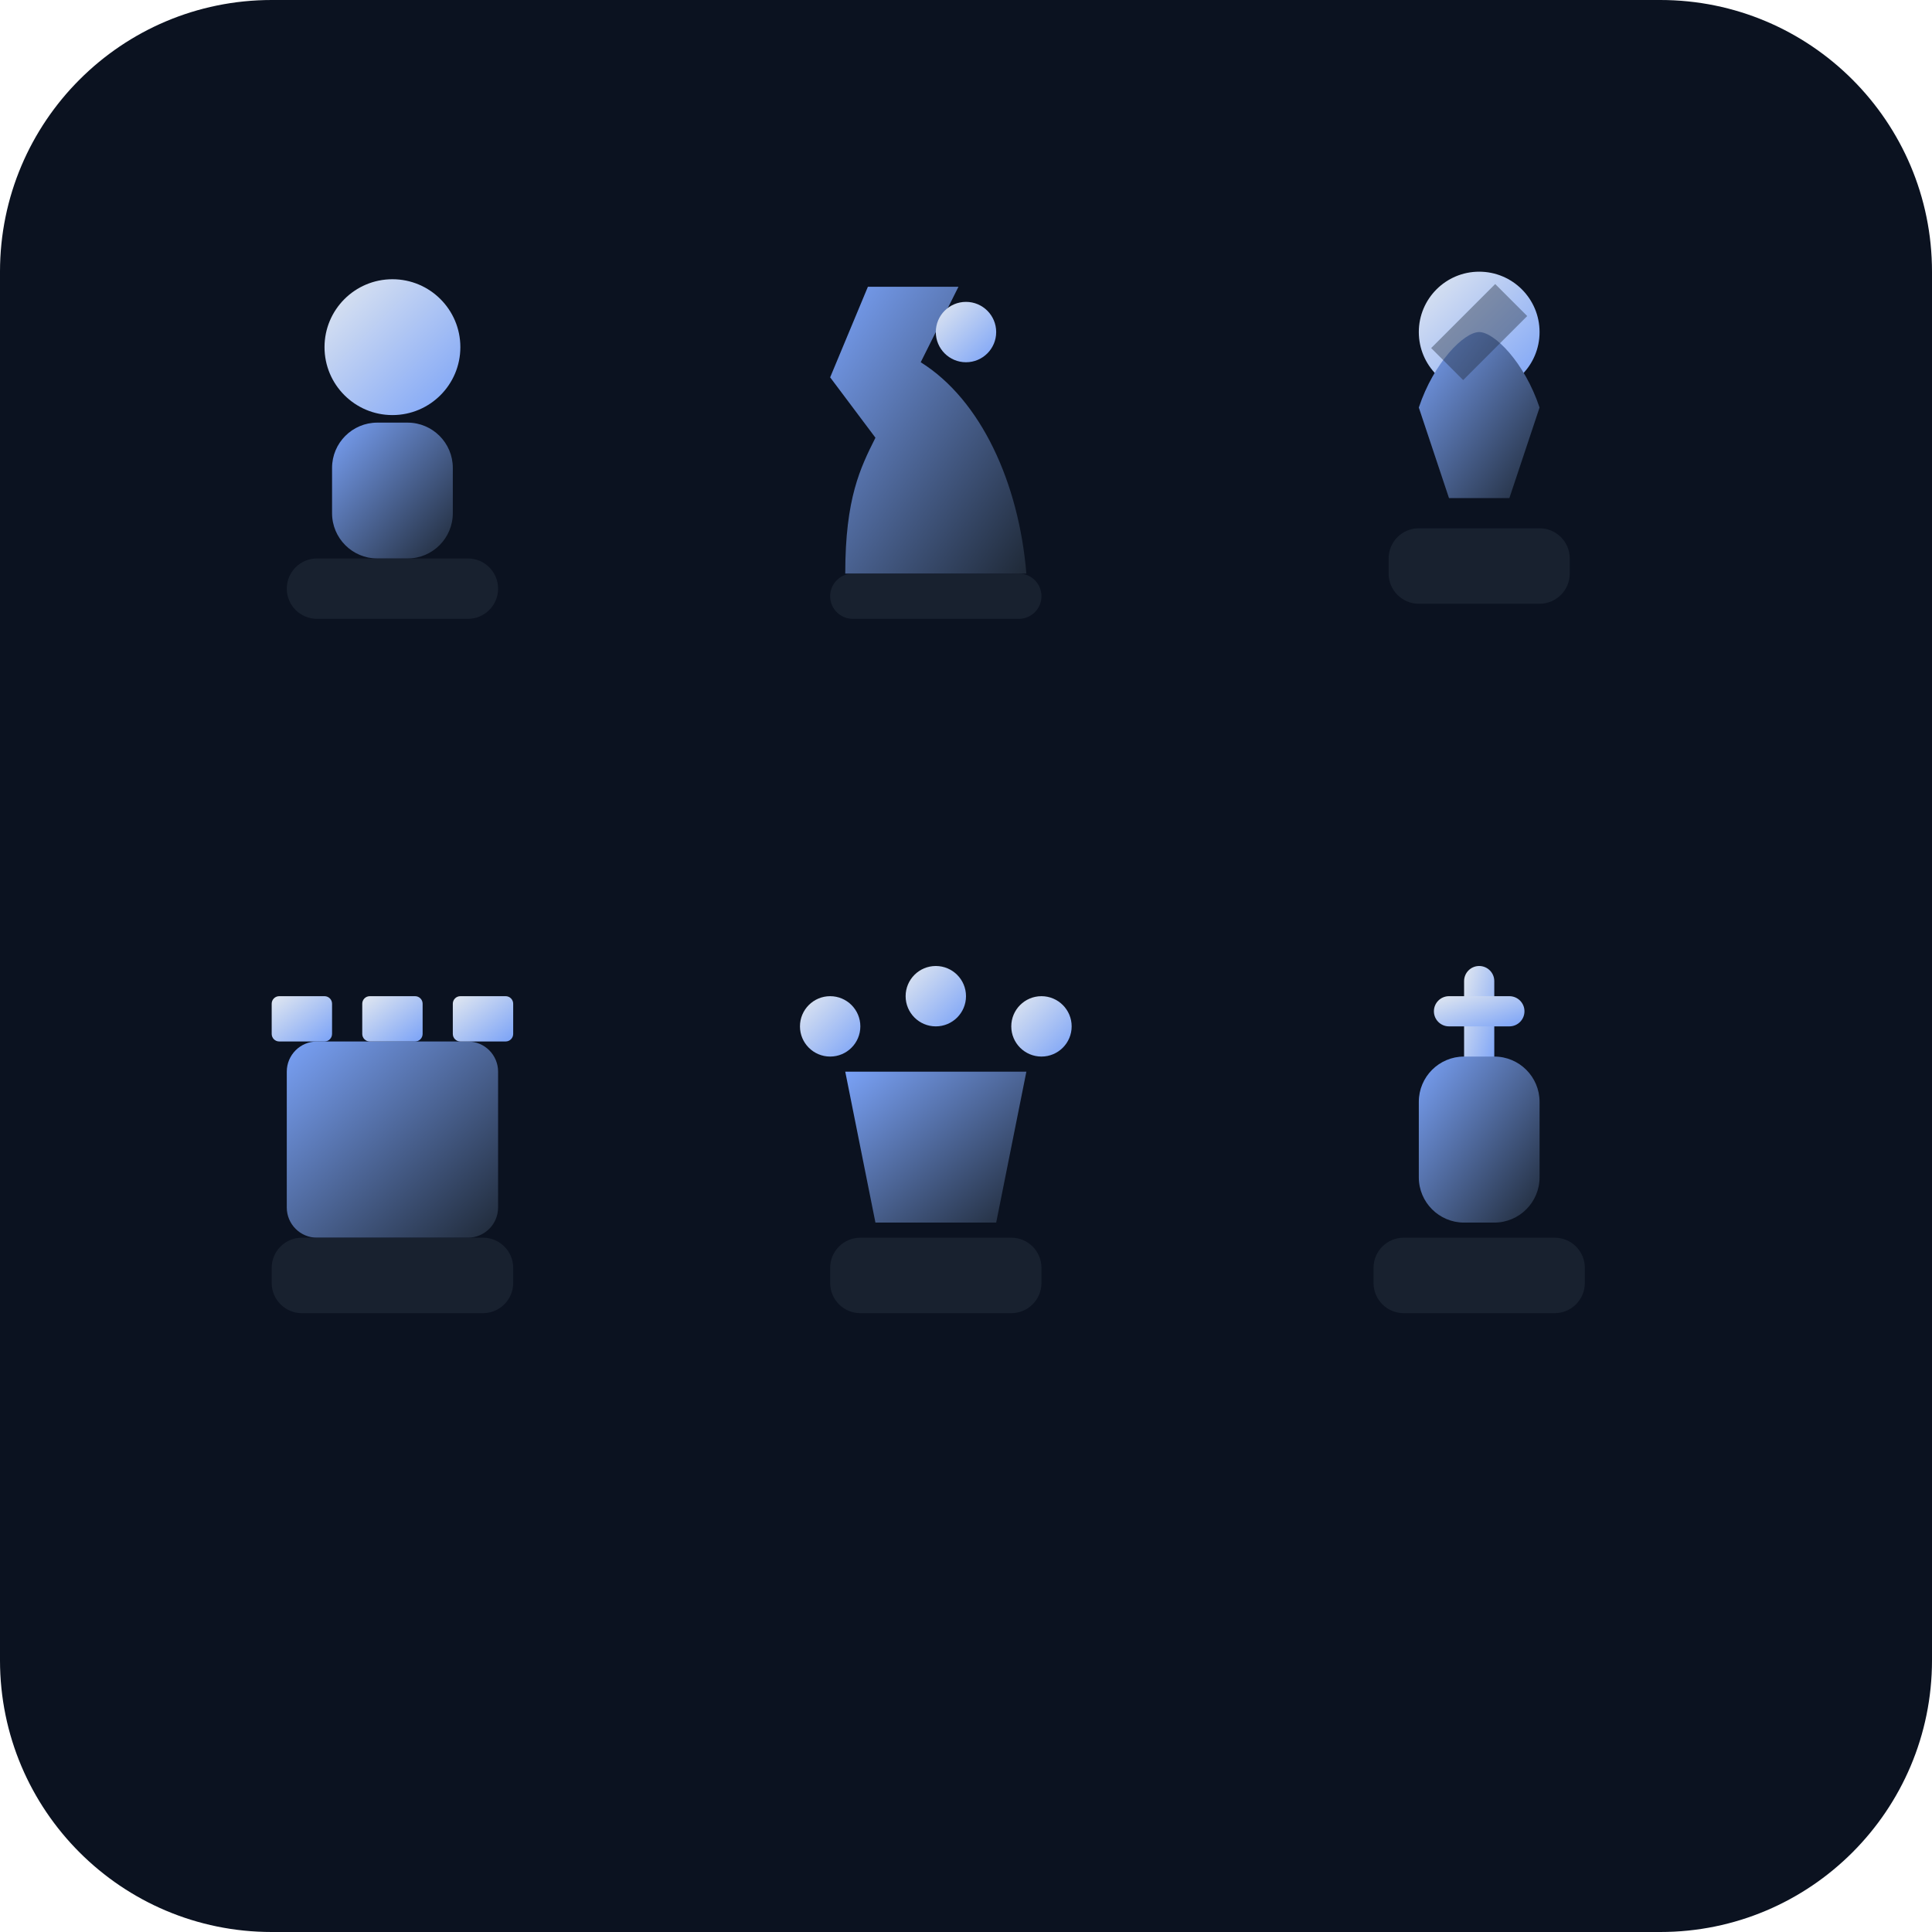
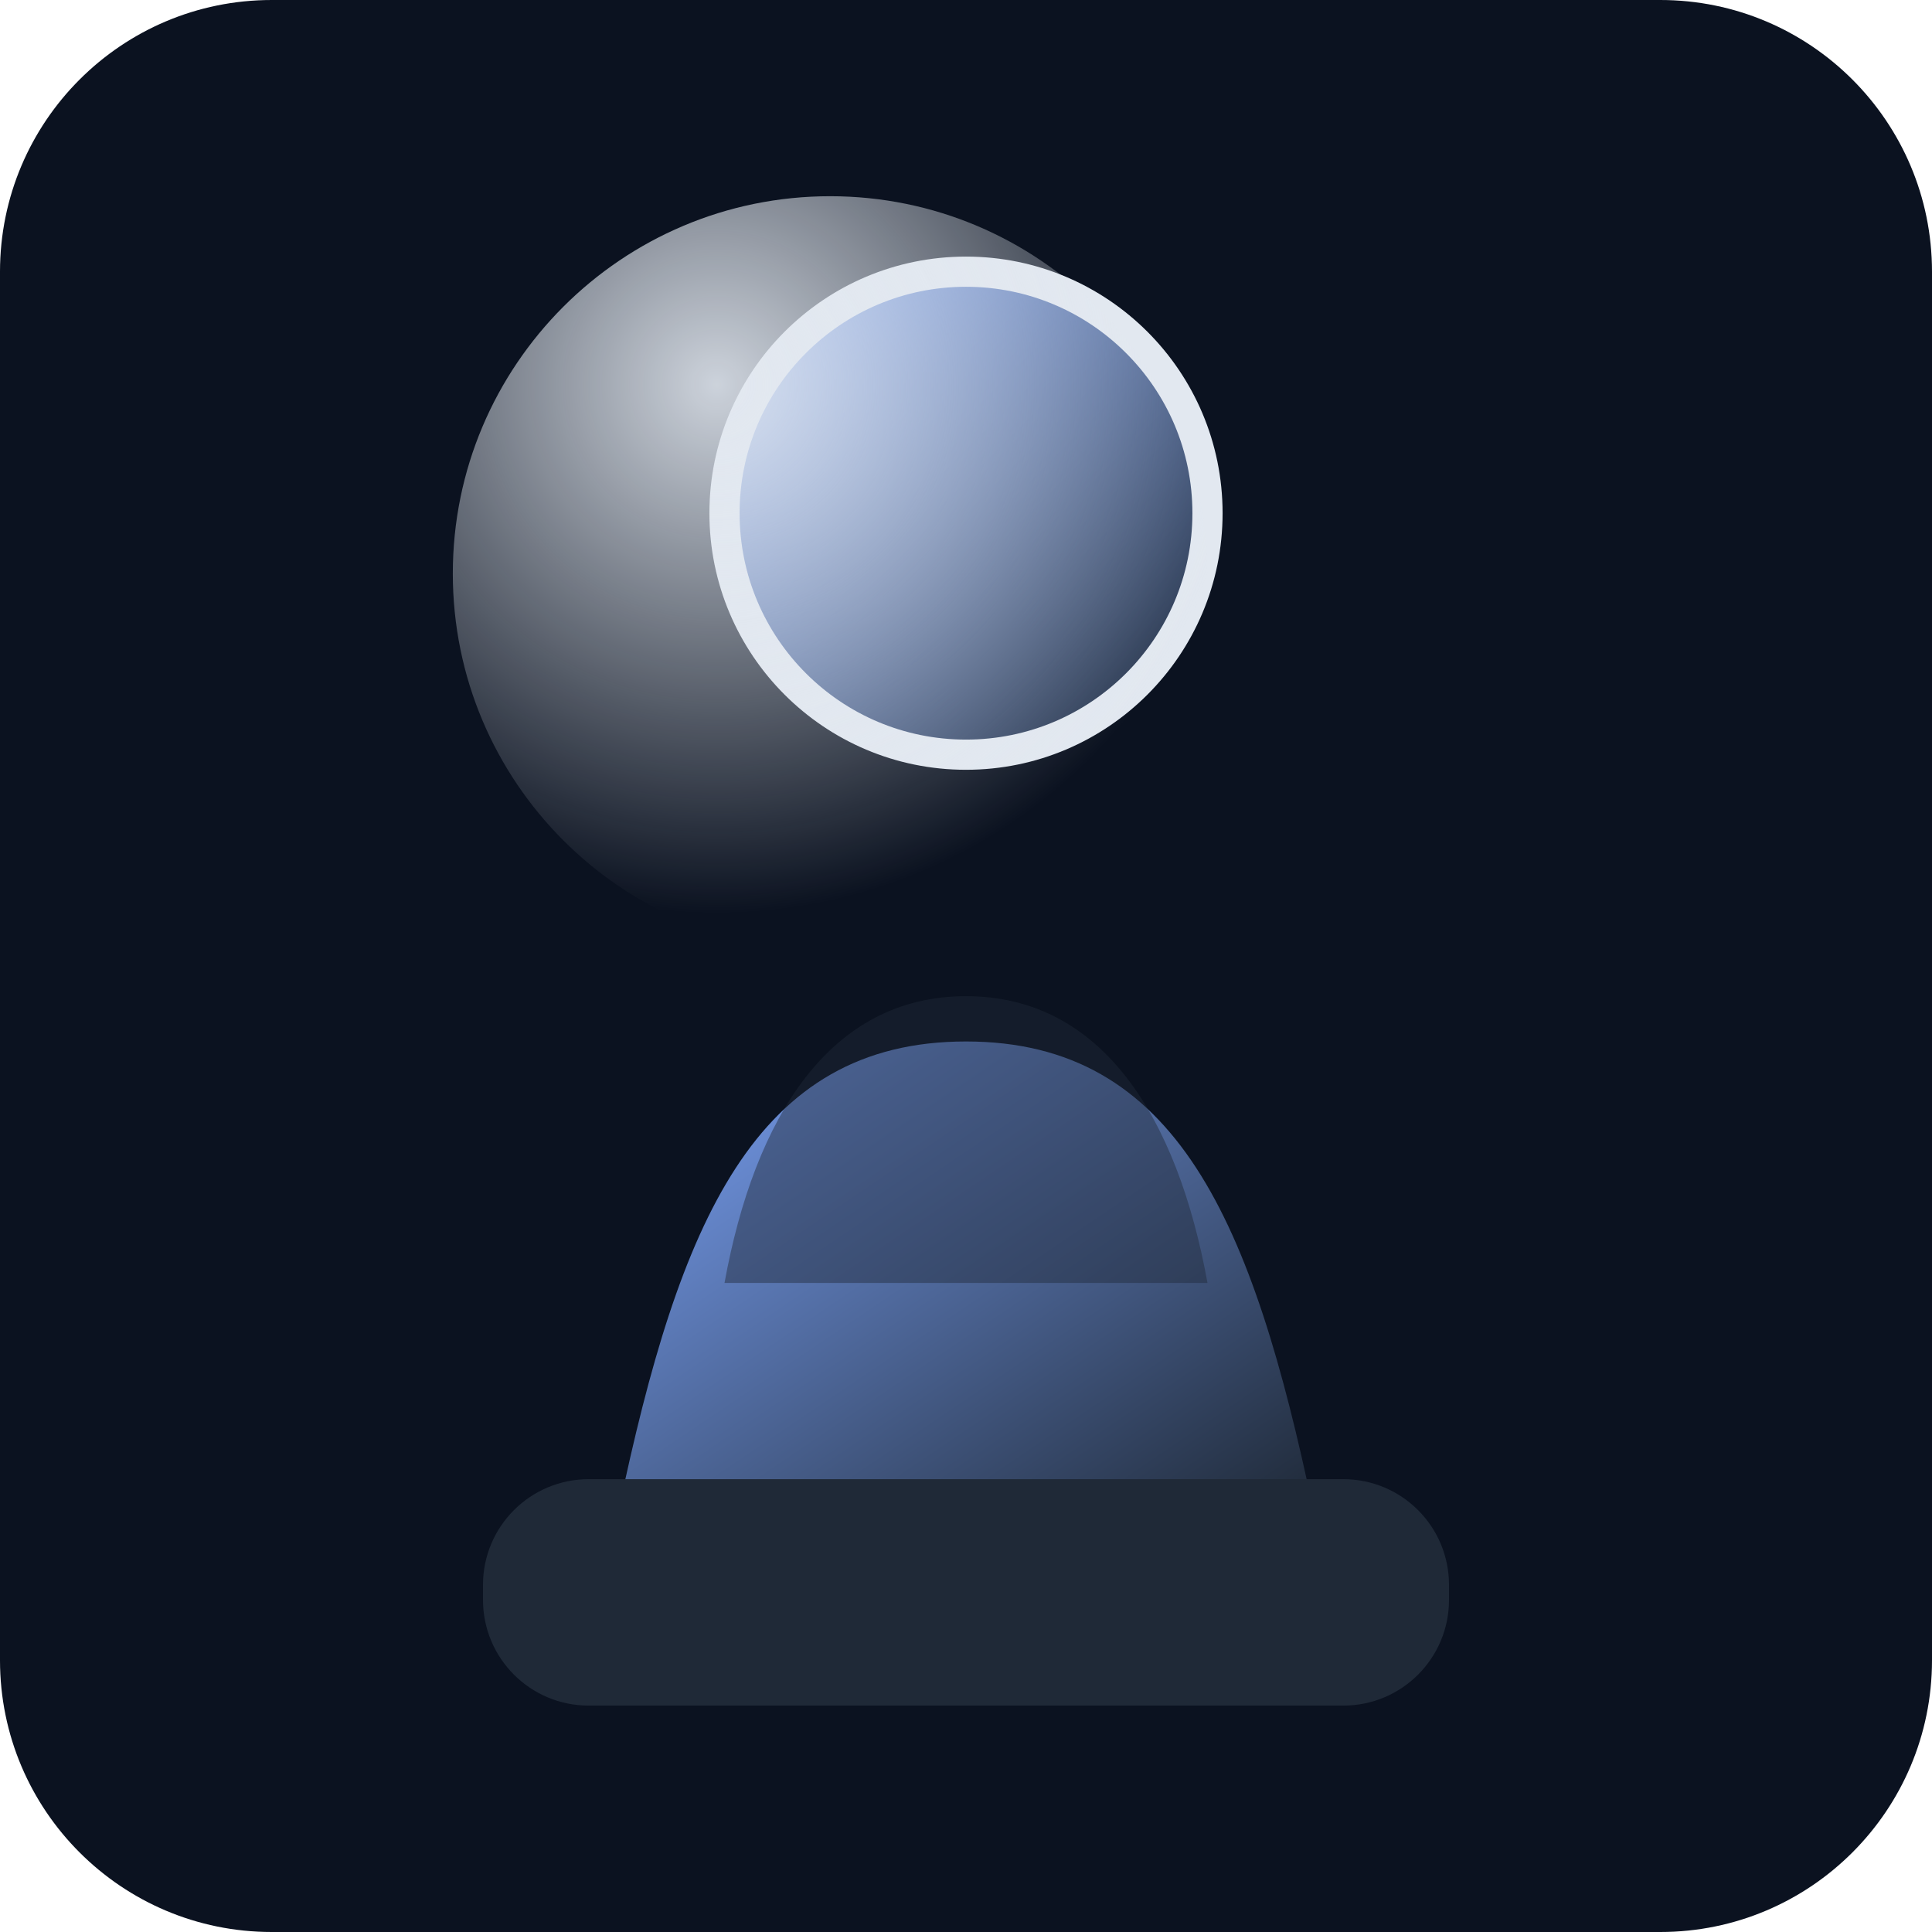
<svg xmlns="http://www.w3.org/2000/svg" width="256" height="256" viewBox="0 0 256 256">
  <defs>
-     <linearGradient id="piece" x1="0" y1="0" x2="1" y2="1">
+     <radialGradient id="shine" cx="35%" cy="25%" r="70%">
+       <stop offset="0%" stop-color="#e2e8f0" stop-opacity="0.9" />
+       <stop offset="100%" stop-color="#e2e8f0" stop-opacity="0" />
+     </radialGradient>
+     <linearGradient id="body" x1="0" y1="0" x2="1" y2="1">
      <stop offset="0%" stop-color="#7aa2f7" />
      <stop offset="100%" stop-color="#1f2937" />
    </linearGradient>
-     <linearGradient id="pieceAlt" x1="0" y1="0" x2="1" y2="1">
-       <stop offset="0%" stop-color="#e2e8f0" />
-       <stop offset="100%" stop-color="#7aa2f7" />
-     </linearGradient>
  </defs>
  <rect width="256" height="256" rx="36" fill="#0b1220" />
-   <g transform="translate(20 28)">
-     <g transform="translate(0 0)">
-       <circle cx="32" cy="18" r="9" fill="url(#pieceAlt)" />
-       <rect x="24" y="28" width="16" height="18" rx="6" fill="url(#piece)" />
-       <rect x="18" y="46" width="28" height="8" rx="4" fill="#1f2937" opacity="0.65" />
-     </g>
-     <g transform="translate(72 0)">
-       <path d="M20 48h24c-1-12-6-23-14-28l5-10h-12l-5 12 6 8c-2 4-4 8-4 18z" fill="url(#piece)" />
-       <rect x="18" y="48" width="28" height="6" rx="3" fill="#1f2937" opacity="0.65" />
-       <circle cx="36" cy="16" r="4" fill="url(#pieceAlt)" />
-     </g>
-     <g transform="translate(144 0)">
-       <circle cx="32" cy="16" r="8" fill="url(#pieceAlt)" />
-       <path d="M24 26c2-6 6-10 8-10s6 4 8 10l-4 12h-8l-4-12z" fill="url(#piece)" />
-       <rect x="20" y="42" width="24" height="10" rx="4" fill="#1f2937" opacity="0.65" />
-       <rect x="29" y="10" width="6" height="12" transform="rotate(45 32 16)" fill="#1f2937" opacity="0.4" />
-     </g>
-     <g transform="translate(0 92)">
-       <rect x="18" y="18" width="28" height="26" rx="4" fill="url(#piece)" />
-       <rect x="16" y="44" width="32" height="10" rx="4" fill="#1f2937" opacity="0.65" />
-       <rect x="16" y="12" width="8" height="6" rx="1" fill="url(#pieceAlt)" />
-       <rect x="28" y="12" width="8" height="6" rx="1" fill="url(#pieceAlt)" />
-       <rect x="40" y="12" width="8" height="6" rx="1" fill="url(#pieceAlt)" />
-     </g>
-     <g transform="translate(72 92)">
-       <circle cx="18" cy="16" r="4" fill="url(#pieceAlt)" />
-       <circle cx="32" cy="12" r="4" fill="url(#pieceAlt)" />
-       <circle cx="46" cy="16" r="4" fill="url(#pieceAlt)" />
-       <path d="M20 22h24l-4 20h-16l-4-20z" fill="url(#piece)" />
-       <rect x="18" y="44" width="28" height="10" rx="4" fill="#1f2937" opacity="0.65" />
-     </g>
-     <g transform="translate(144 92)">
-       <rect x="30" y="8" width="4" height="14" rx="2" fill="url(#pieceAlt)" />
-       <rect x="26" y="12" width="12" height="4" rx="2" fill="url(#pieceAlt)" />
-       <rect x="24" y="20" width="16" height="22" rx="6" fill="url(#piece)" />
-       <rect x="18" y="44" width="28" height="10" rx="4" fill="#1f2937" opacity="0.65" />
-     </g>
-   </g>
+   <circle cx="128" cy="68" r="32" fill="url(#body)" stroke="#e2e8f0" stroke-width="4" />
+   <path d="M82 200c8-38 18-62 46-62s38 24 46 62" fill="url(#body)" />
+   <path d="M96 170c4-22 14-38 32-38s28 16 32 38" fill="#1f2937" opacity="0.45" />
+   <rect x="64" y="196" width="128" height="30" rx="14" fill="#1f2937" />
+   <circle cx="110" cy="76" r="50" fill="url(#shine)" />
</svg>
